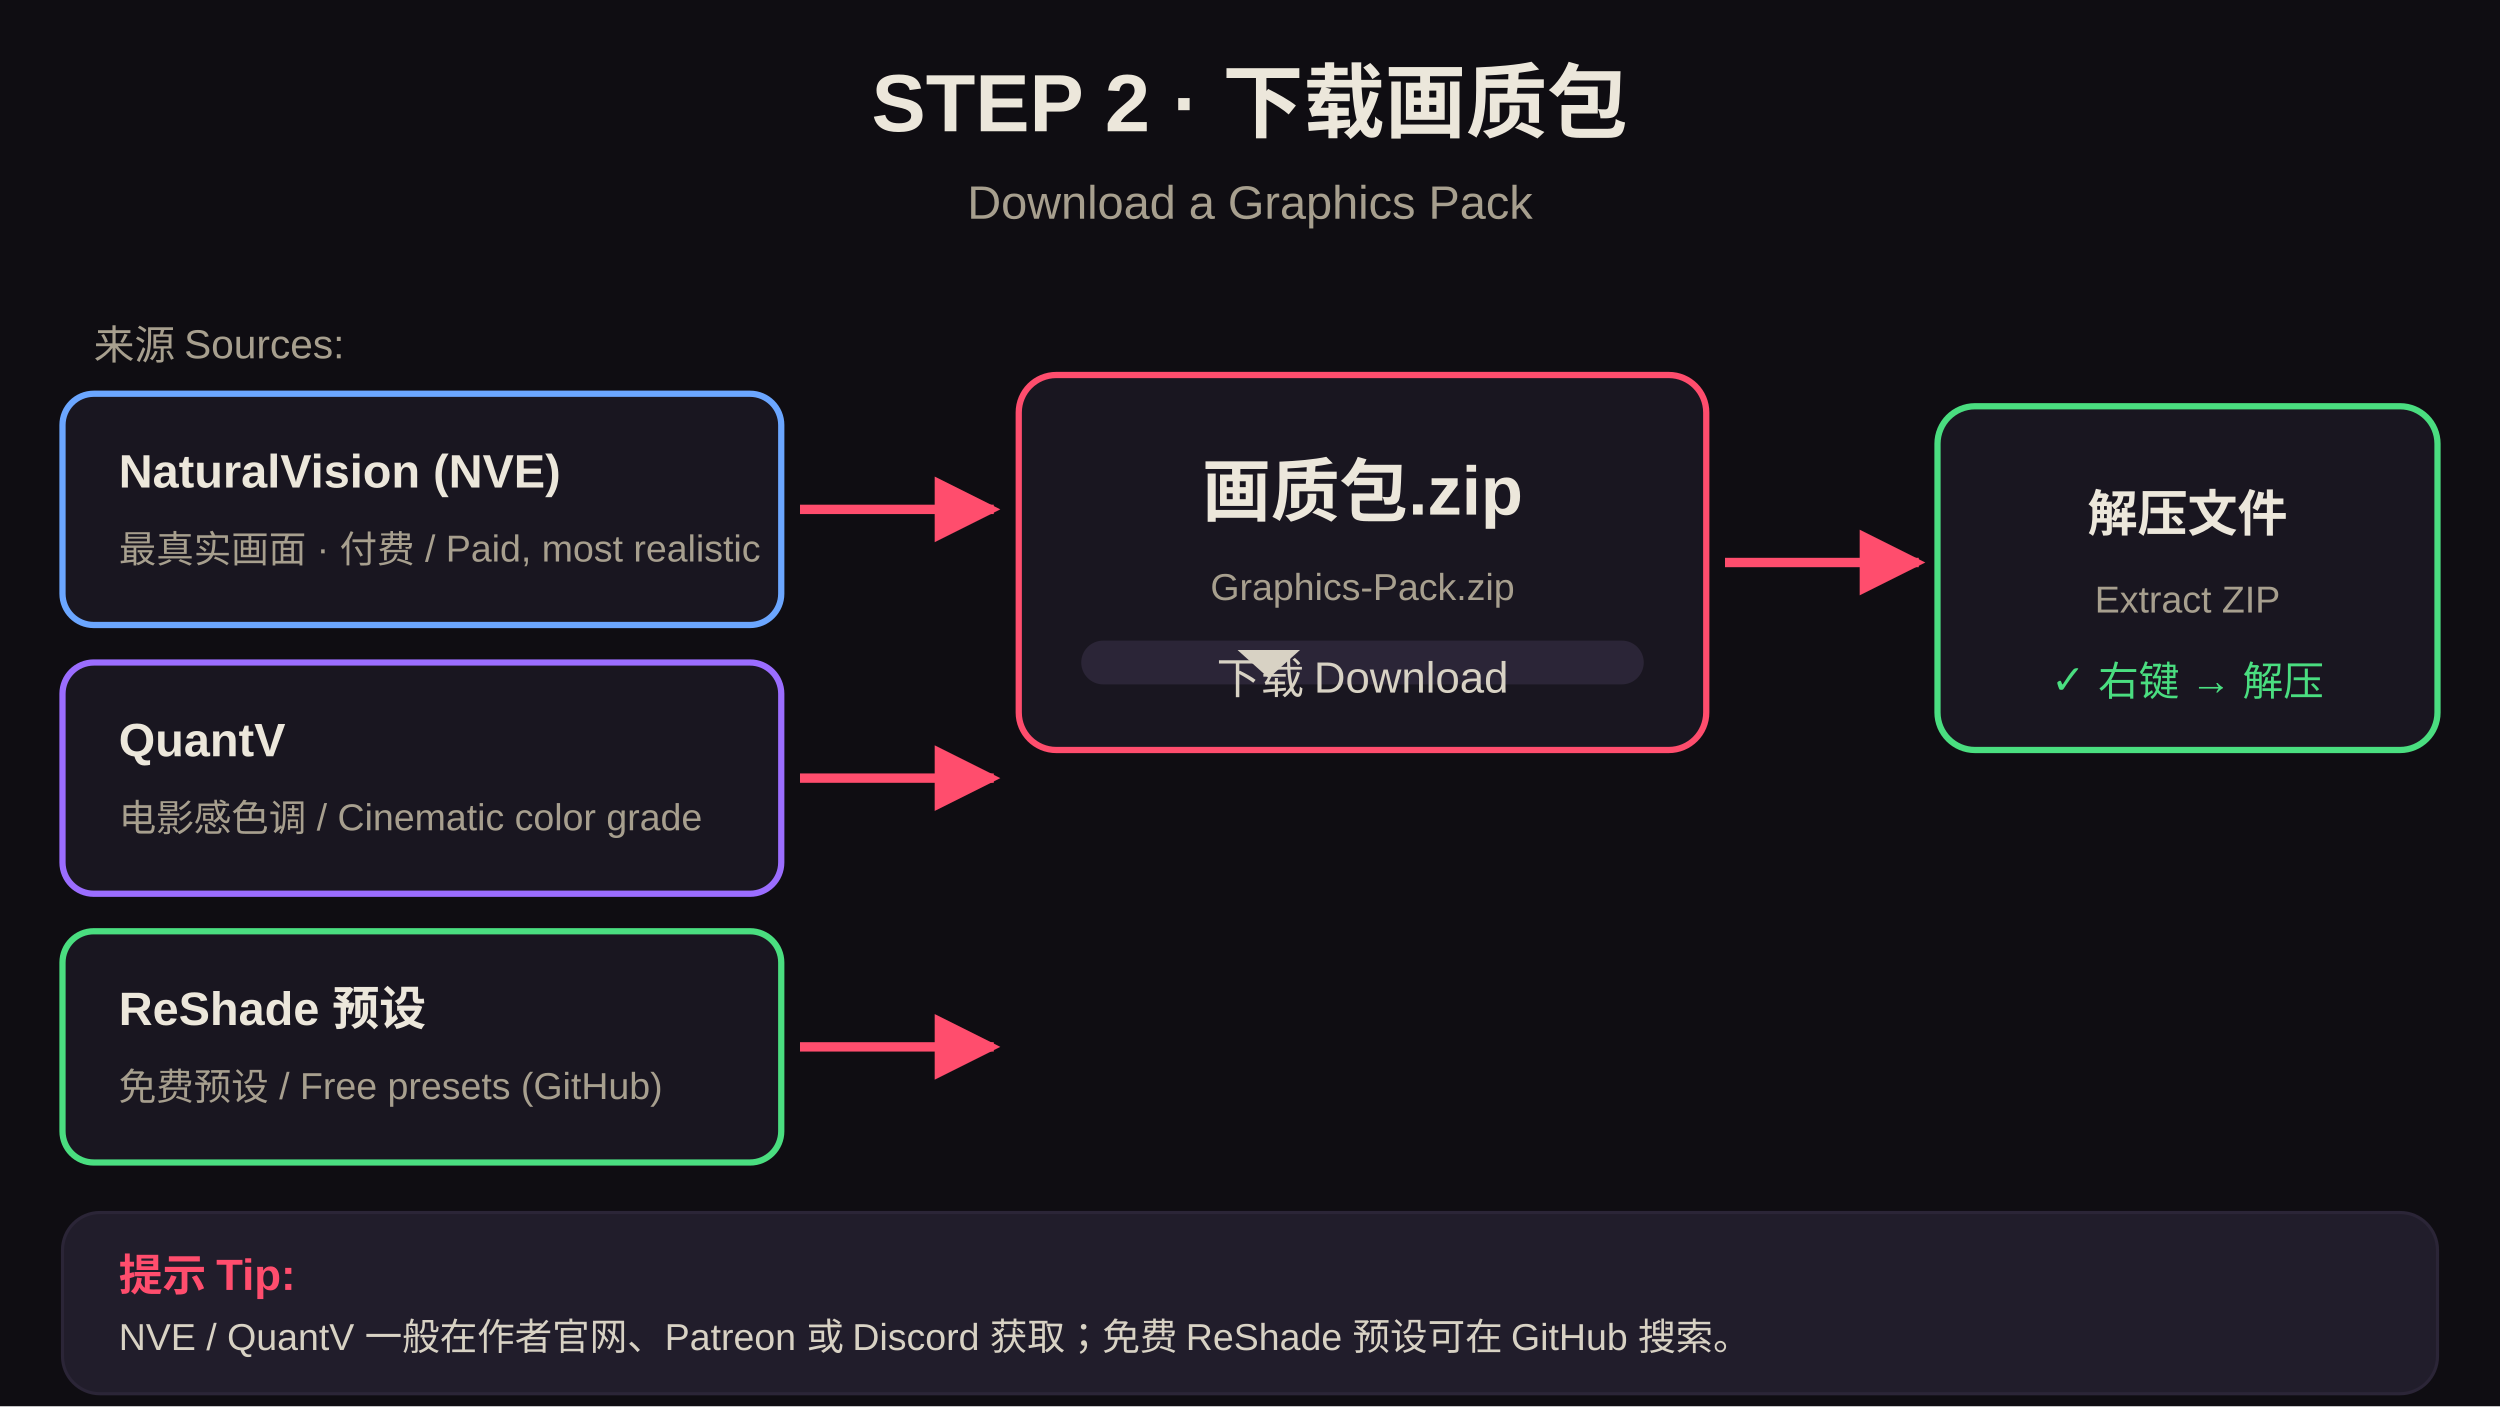
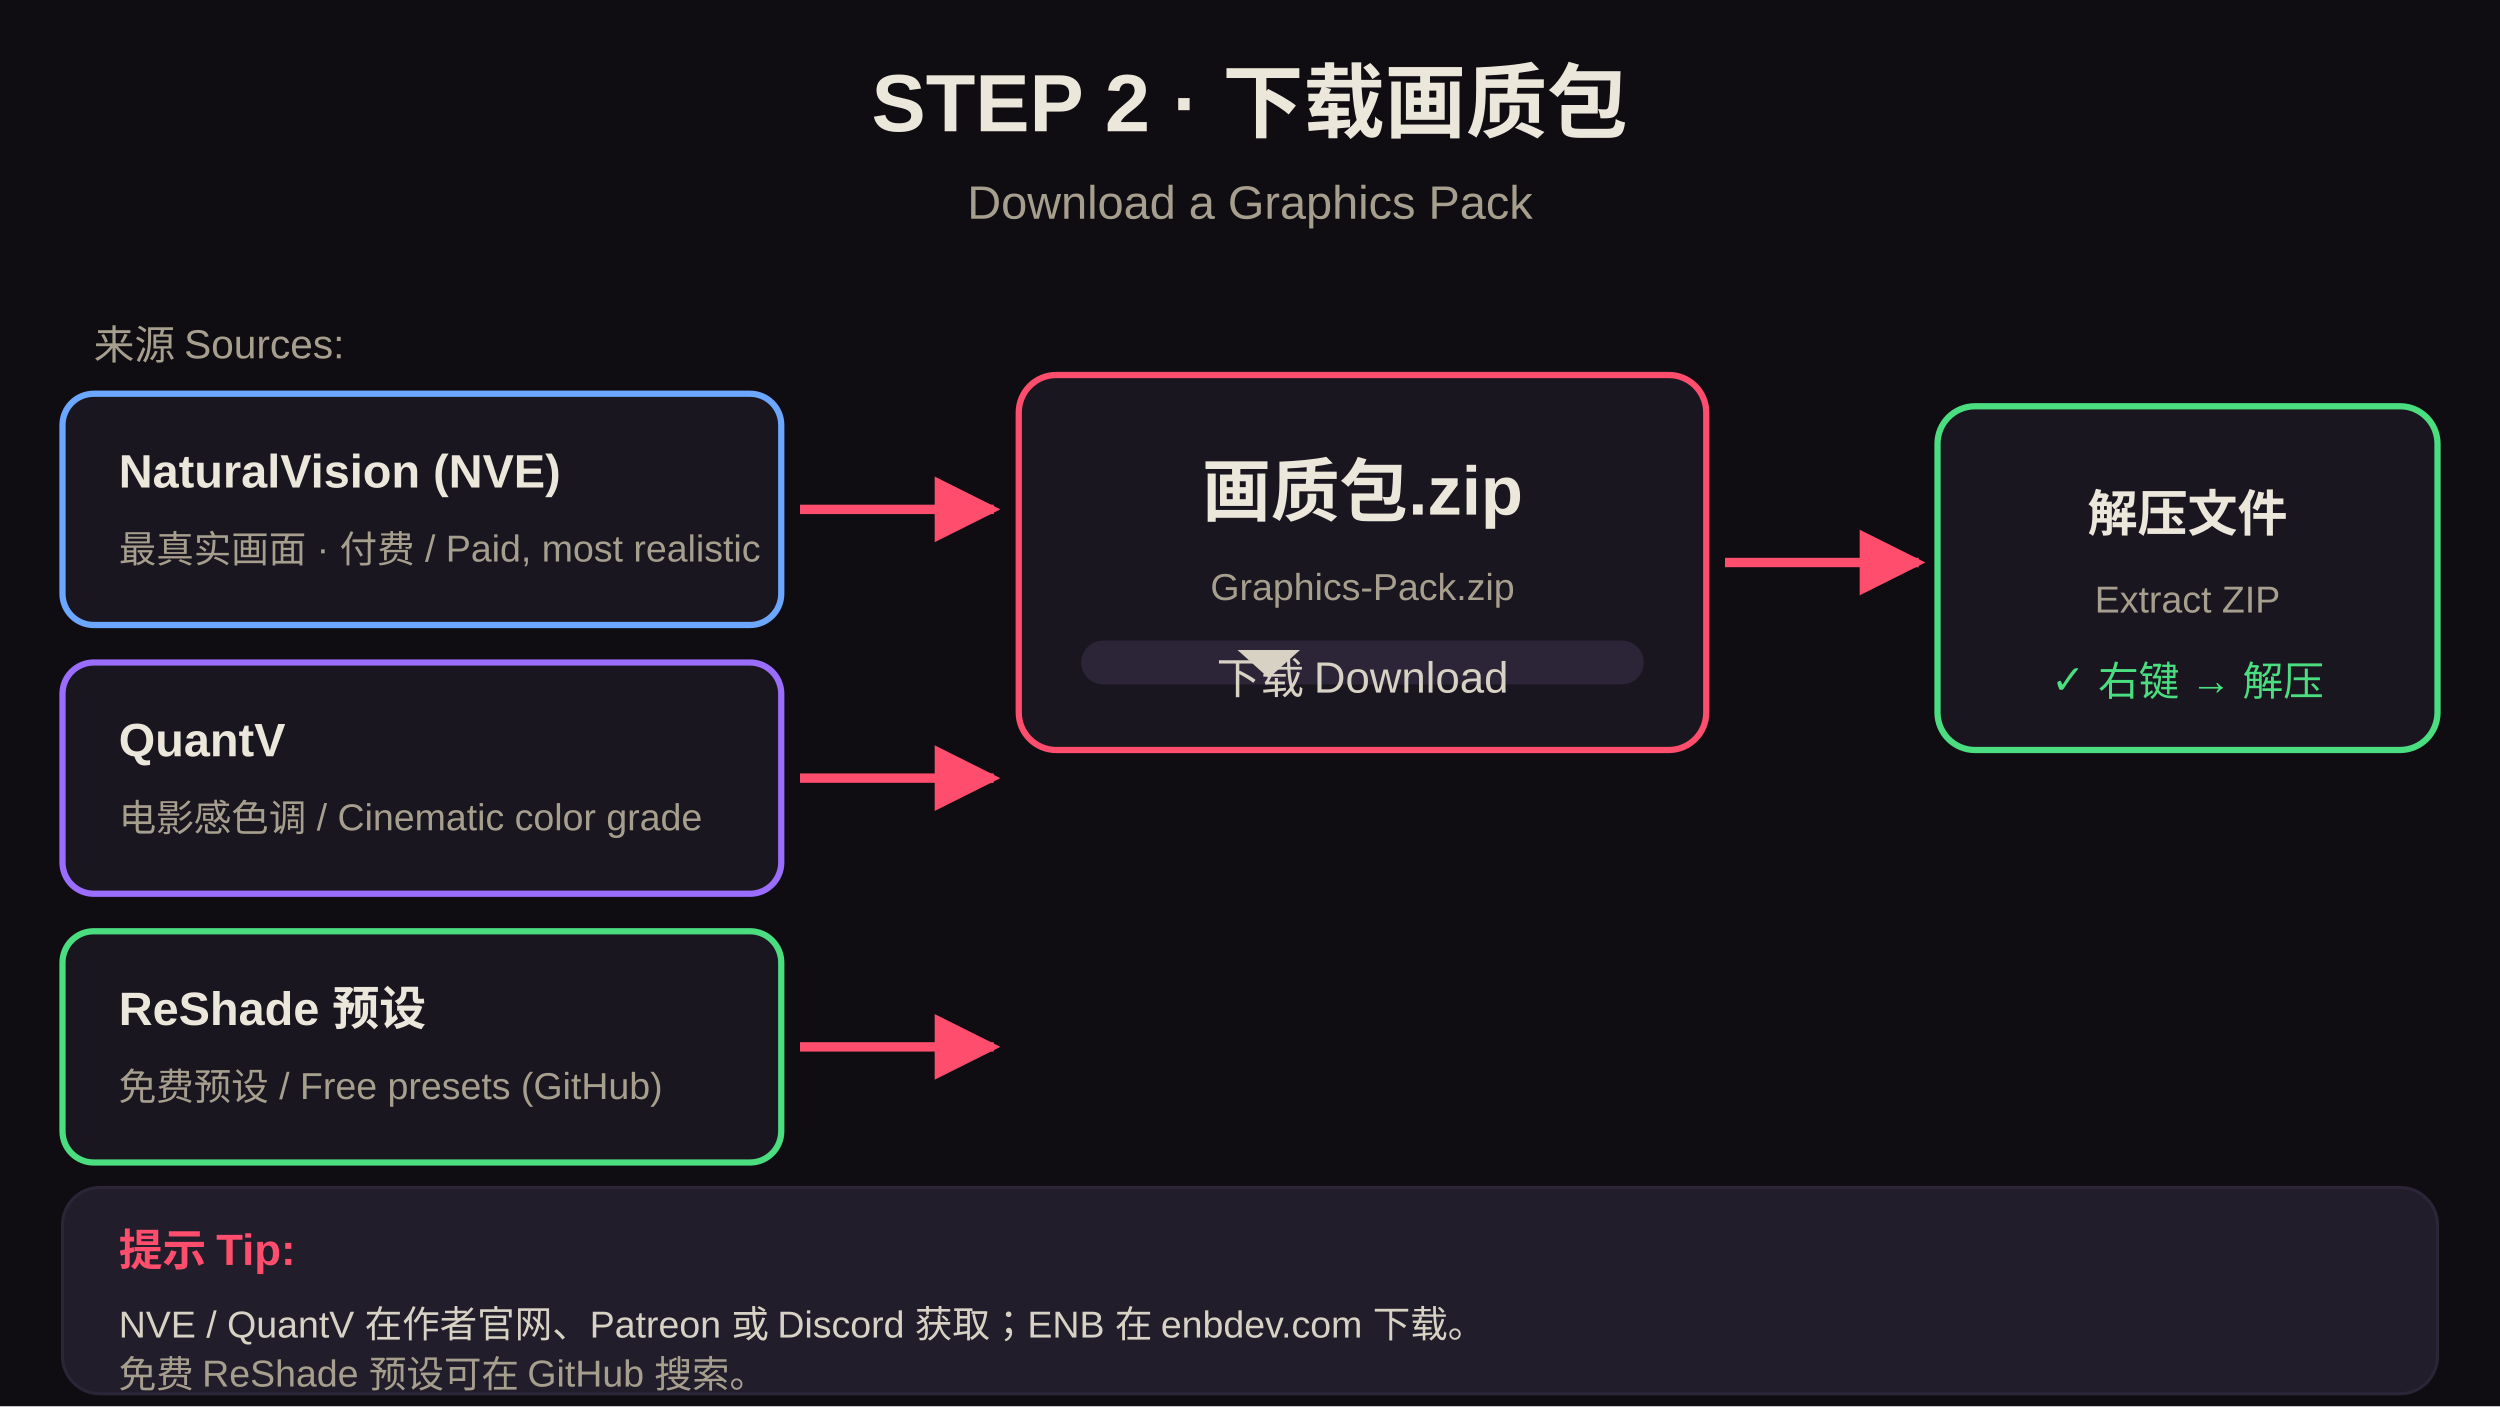
<svg xmlns="http://www.w3.org/2000/svg" width="800" height="450" viewBox="0 0 800 450" font-family="'Microsoft YaHei','Segoe UI',Arial,sans-serif">
  <rect width="800" height="450" fill="#0f0d12" />
  <text x="400" y="42" text-anchor="middle" font-size="26" font-weight="bold" fill="#ece7db">STEP 2 · 下载画质包</text>
  <text x="400" y="70" text-anchor="middle" font-size="15" fill="#a79f8e">Download a Graphics Pack</text>
  <text x="30" y="115" font-size="13" fill="#a79f8e">来源 Sources:</text>
  <rect x="20" y="126" width="230" height="74" rx="10" fill="#191620" stroke="#6ba6ff" stroke-width="2" />
  <text x="38" y="156" font-size="15" font-weight="bold" fill="#ece7db">NaturalVision (NVE)</text>
  <text x="38" y="180" font-size="12" fill="#a79f8e">最真实画面 · 付费 / Paid, most realistic</text>
  <rect x="20" y="212" width="230" height="74" rx="10" fill="#191620" stroke="#9b6dff" stroke-width="2" />
  <text x="38" y="242" font-size="15" font-weight="bold" fill="#ece7db">QuantV</text>
  <text x="38" y="266" font-size="12" fill="#a79f8e">电影感色调 / Cinematic color grade</text>
  <rect x="20" y="298" width="230" height="74" rx="10" fill="#191620" stroke="#4ade80" stroke-width="2" />
  <text x="38" y="328" font-size="15" font-weight="bold" fill="#ece7db">ReShade 预设</text>
  <text x="38" y="352" font-size="12" fill="#a79f8e">免费预设 / Free presets (GitHub)</text>
  <path d="M 256 163 L 318 163" stroke="#ff4d6d" stroke-width="3" marker-end="url(#ar)" />
  <path d="M 256 249 L 318 249" stroke="#ff4d6d" stroke-width="3" marker-end="url(#ar)" />
  <path d="M 256 335 L 318 335" stroke="#ff4d6d" stroke-width="3" marker-end="url(#ar)" />
  <rect x="326" y="120" width="220" height="120" rx="12" fill="#191620" stroke="#ff4d6d" stroke-width="2" />
  <text x="436" y="165" text-anchor="middle" font-size="22" font-weight="bold" fill="#ece7db">画质包.zip</text>
  <text x="436" y="192" text-anchor="middle" font-size="12" fill="#a79f8e">Graphics-Pack.zip</text>
  <rect x="346" y="205" width="180" height="14" rx="7" fill="#2b2537" />
  <path d="M 396 208 L 416 208 L 406 217 z" fill="#d8d2c4" />
  <text x="436" y="222" text-anchor="middle" font-size="14" fill="#d8d2c4">下载 Download</text>
  <path d="M 552 180 L 614 180" stroke="#ff4d6d" stroke-width="3" marker-end="url(#ar)" />
  <rect x="620" y="130" width="160" height="110" rx="12" fill="#191620" stroke="#4ade80" stroke-width="2" />
  <text x="700" y="170" text-anchor="middle" font-size="16" font-weight="bold" fill="#ece7db">解压文件</text>
  <text x="700" y="196" text-anchor="middle" font-size="12" fill="#a79f8e">Extract ZIP</text>
  <text x="700" y="222" text-anchor="middle" font-size="13" fill="#4ade80">✓ 右键 → 解压</text>
-   <rect x="20" y="388" width="760" height="58" rx="12" fill="#211d2b" stroke="#2b2537" />
-   <text x="38" y="413" font-size="14" fill="#ff4d6d" font-weight="bold">提示 Tip:</text>
-   <text x="38" y="432" font-size="12" fill="#d8d2c4">NVE / QuantV 一般在作者官网、Patreon 或 Discord 获取；免费 ReShade 预设可在 GitHub 搜索。</text>
+   <rect x="20" y="380" width="760" height="66" rx="12" fill="#211d2b" stroke="#2b2537" />
+   <text x="38" y="405" font-size="14" fill="#ff4d6d" font-weight="bold">提示 Tip:</text>
+   <text x="38" y="428" font-size="12" fill="#d8d2c4">NVE / QuantV 在作者官网、Patreon 或 Discord 获取；ENB 在 enbdev.com 下载。</text>
+   <text x="38" y="444" font-size="12" fill="#a79f8e">免费 ReShade 预设可在 GitHub 搜索。</text>
  <defs>
    <marker id="ar" viewBox="0 0 10 10" refX="9" refY="5" markerWidth="7" markerHeight="7" orient="auto-start-reverse">
      <path d="M 0 0 L 10 5 L 0 10 z" fill="#ff4d6d" />
    </marker>
  </defs>
</svg>
